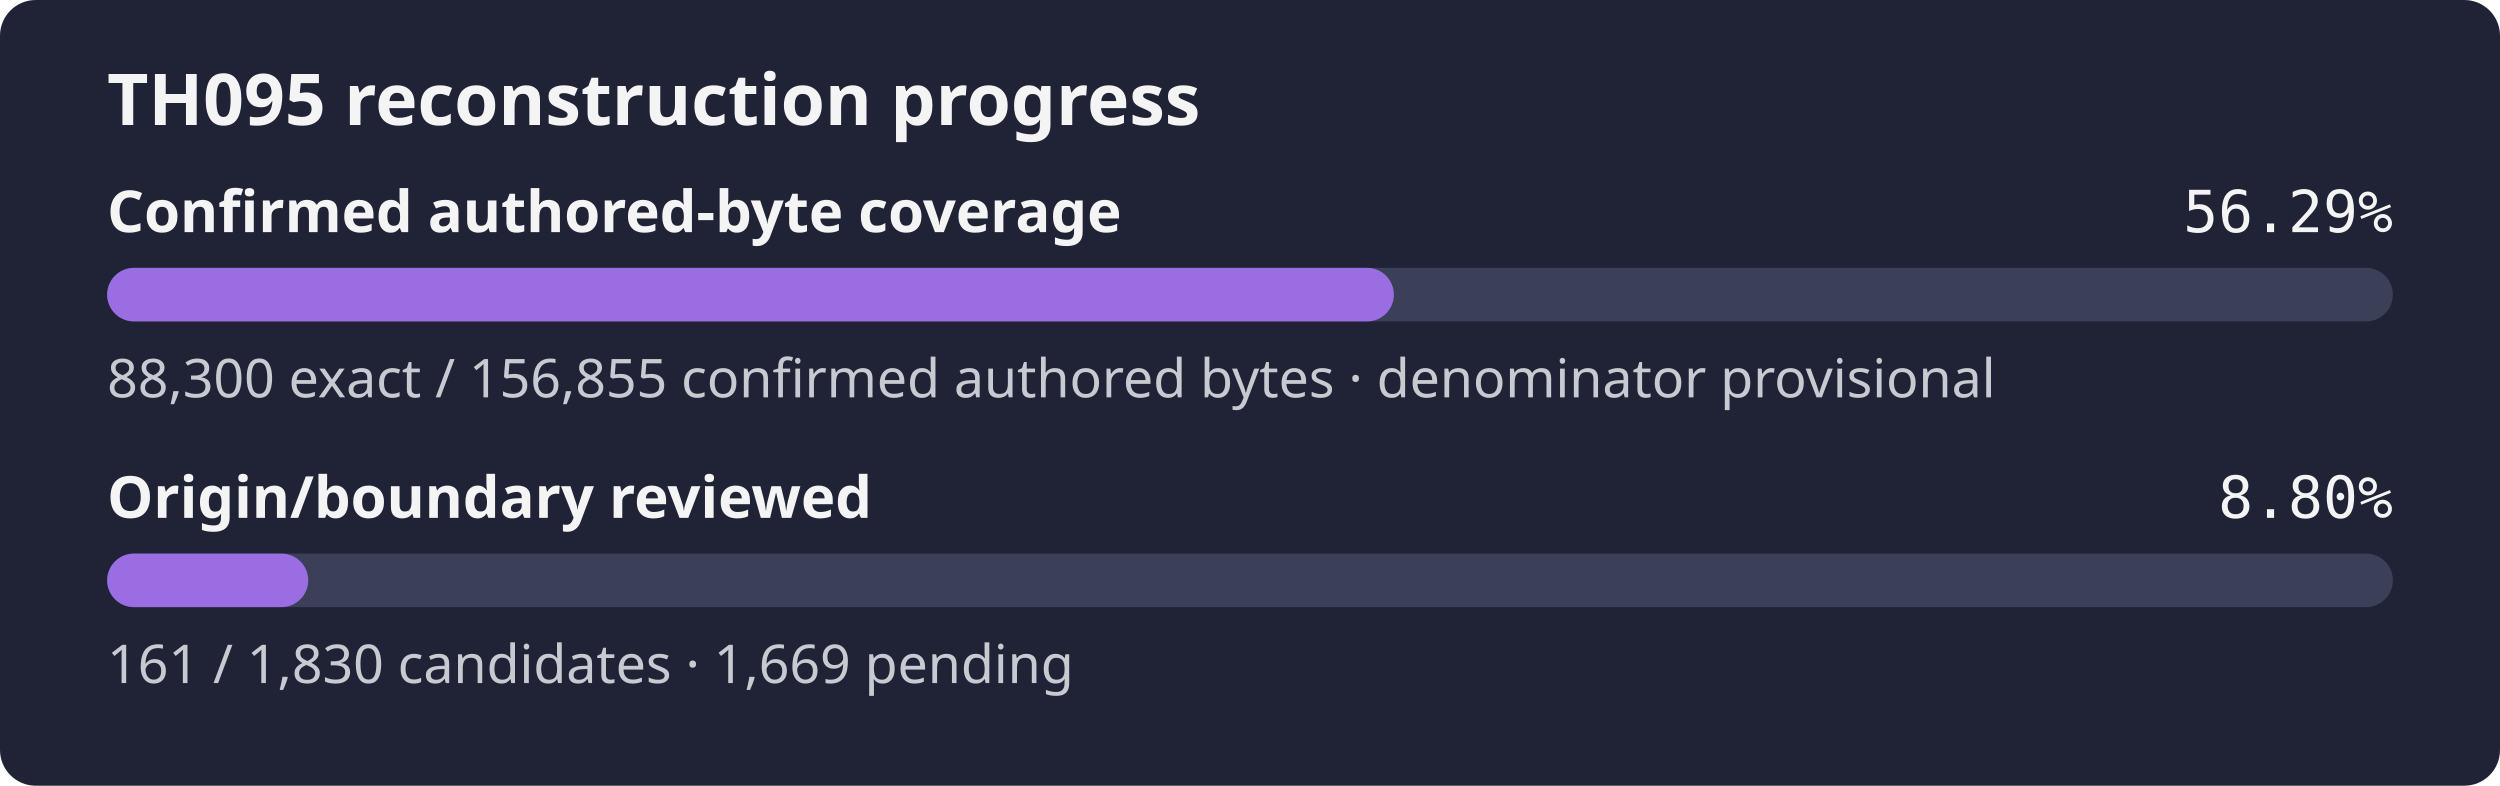
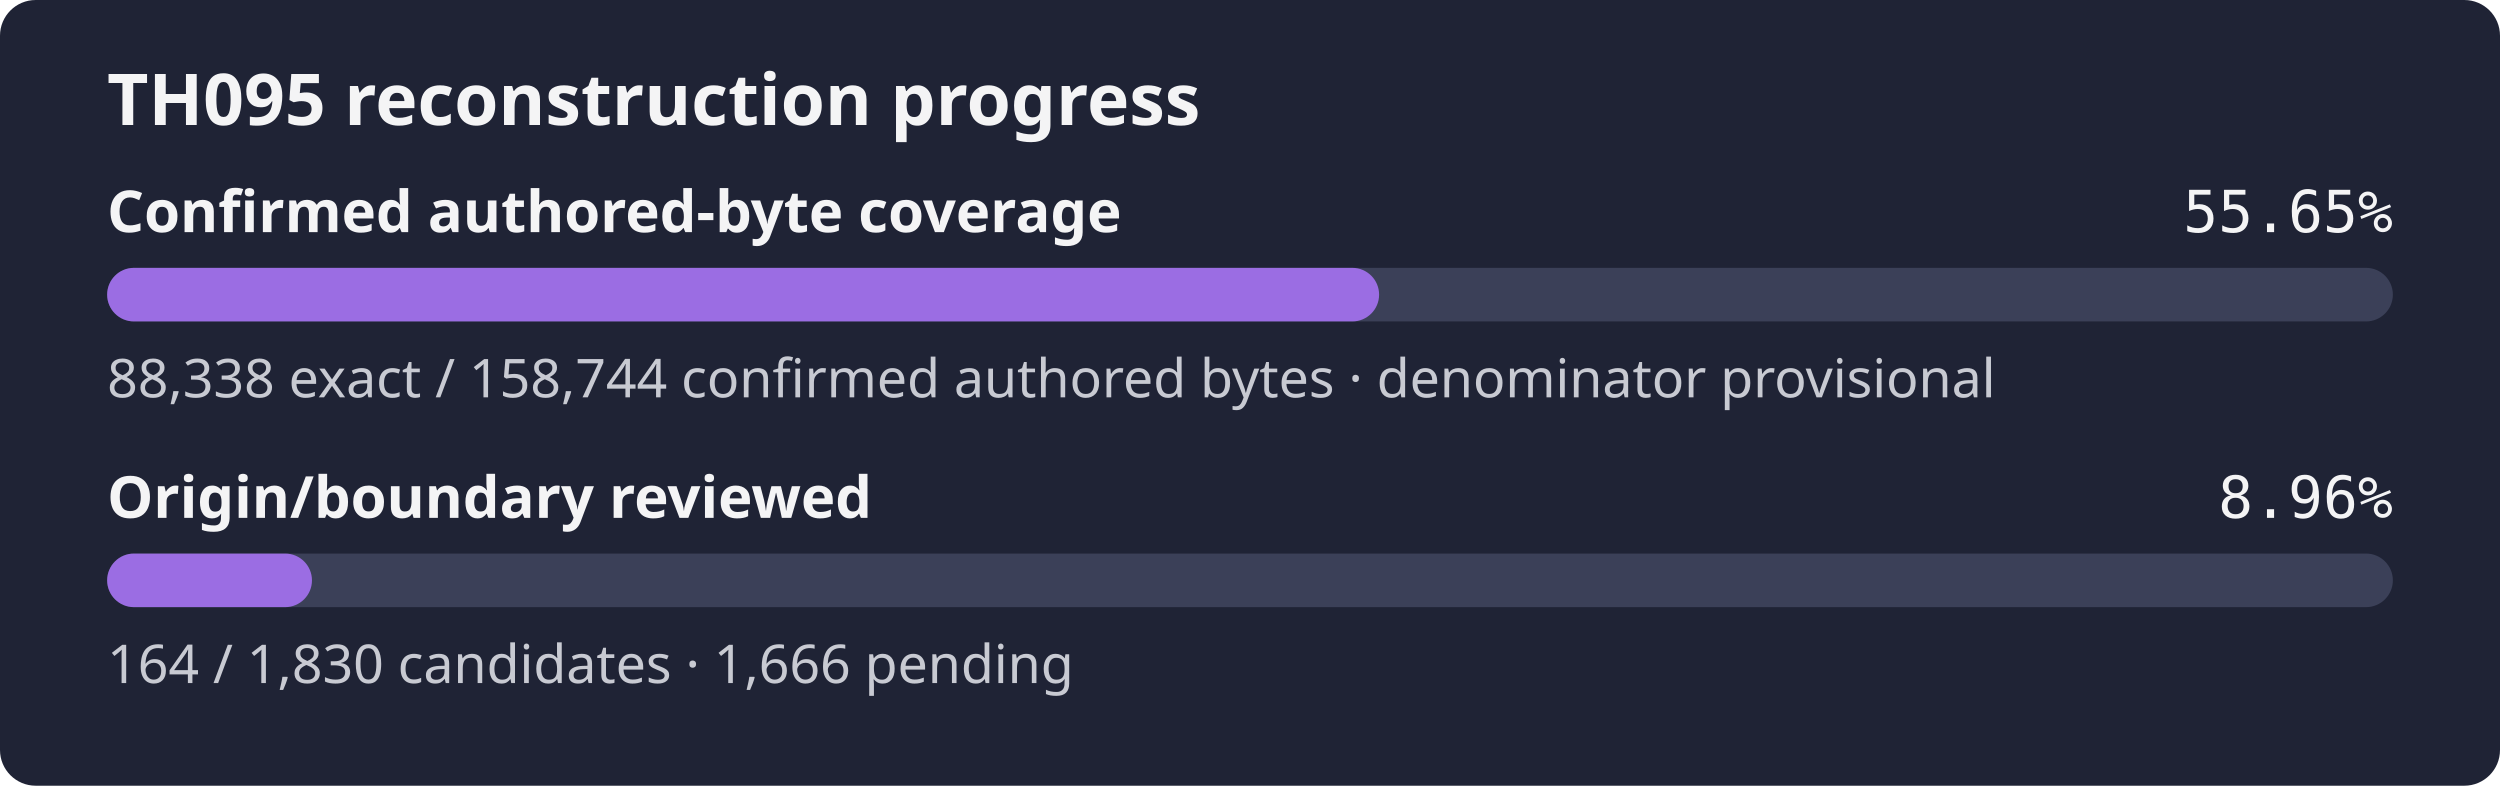
- <svg xmlns="http://www.w3.org/2000/svg" width="560" height="176" role="img" aria-label="TH095 reconstruction progress: 56.29% of the confirmed authored-byte set is exact, origin review 8.80%">
+ <svg xmlns="http://www.w3.org/2000/svg" width="560" height="176" role="img" aria-label="TH095 reconstruction progress: 55.65% of the confirmed authored-byte set is exact, origin review 8.96%">
  <rect width="560" height="176" rx="8" fill="#1f2335" />
  <text x="24" y="28" fill="#f4f4f5" font-family="sans-serif" font-size="16" font-weight="600">TH095 reconstruction progress</text>
  <text x="24" y="52" fill="#f4f4f5" font-family="sans-serif" font-size="13" font-weight="600">Confirmed authored-byte coverage</text>
-   <text x="536" y="52" fill="#f4f4f5" text-anchor="end" font-family="monospace" font-size="13">56.29%</text>
+   <text x="536" y="52" fill="#f4f4f5" text-anchor="end" font-family="monospace" font-size="13">55.65%</text>
  <rect x="24" y="60" width="512" height="12" rx="6" fill="#3b4058" />
-   <rect x="24" y="60" width="288.23" height="12" rx="6" fill="#9b6de3" />
-   <text x="24" y="89" fill="#c8cad2" font-family="sans-serif" font-size="12">88,300 exact / 156,855 confirmed authored bytes · denominator provisional</text>
+   <rect x="24" y="60" width="284.92" height="12" rx="6" fill="#9b6de3" />
+   <text x="24" y="89" fill="#c8cad2" font-family="sans-serif" font-size="12">88,338 exact / 158,744 confirmed authored bytes · denominator provisional</text>
  <text x="24" y="116" fill="#f4f4f5" font-family="sans-serif" font-size="13" font-weight="600">Origin/boundary reviewed</text>
-   <text x="536" y="116" fill="#f4f4f5" text-anchor="end" font-family="monospace" font-size="13">8.80%</text>
+   <text x="536" y="116" fill="#f4f4f5" text-anchor="end" font-family="monospace" font-size="13">8.96%</text>
  <rect x="24" y="124" width="512" height="12" rx="6" fill="#3b4058" />
-   <rect x="24" y="124" width="45.04" height="12" rx="6" fill="#9b6de3" />
-   <text x="24" y="153" fill="#c8cad2" font-family="sans-serif" font-size="12">161 / 1,830 candidates · 1,669 pending</text>
+   <rect x="24" y="124" width="45.88" height="12" rx="6" fill="#9b6de3" />
+   <text x="24" y="153" fill="#c8cad2" font-family="sans-serif" font-size="12">164 / 1,830 candidates · 1,666 pending</text>
</svg>
